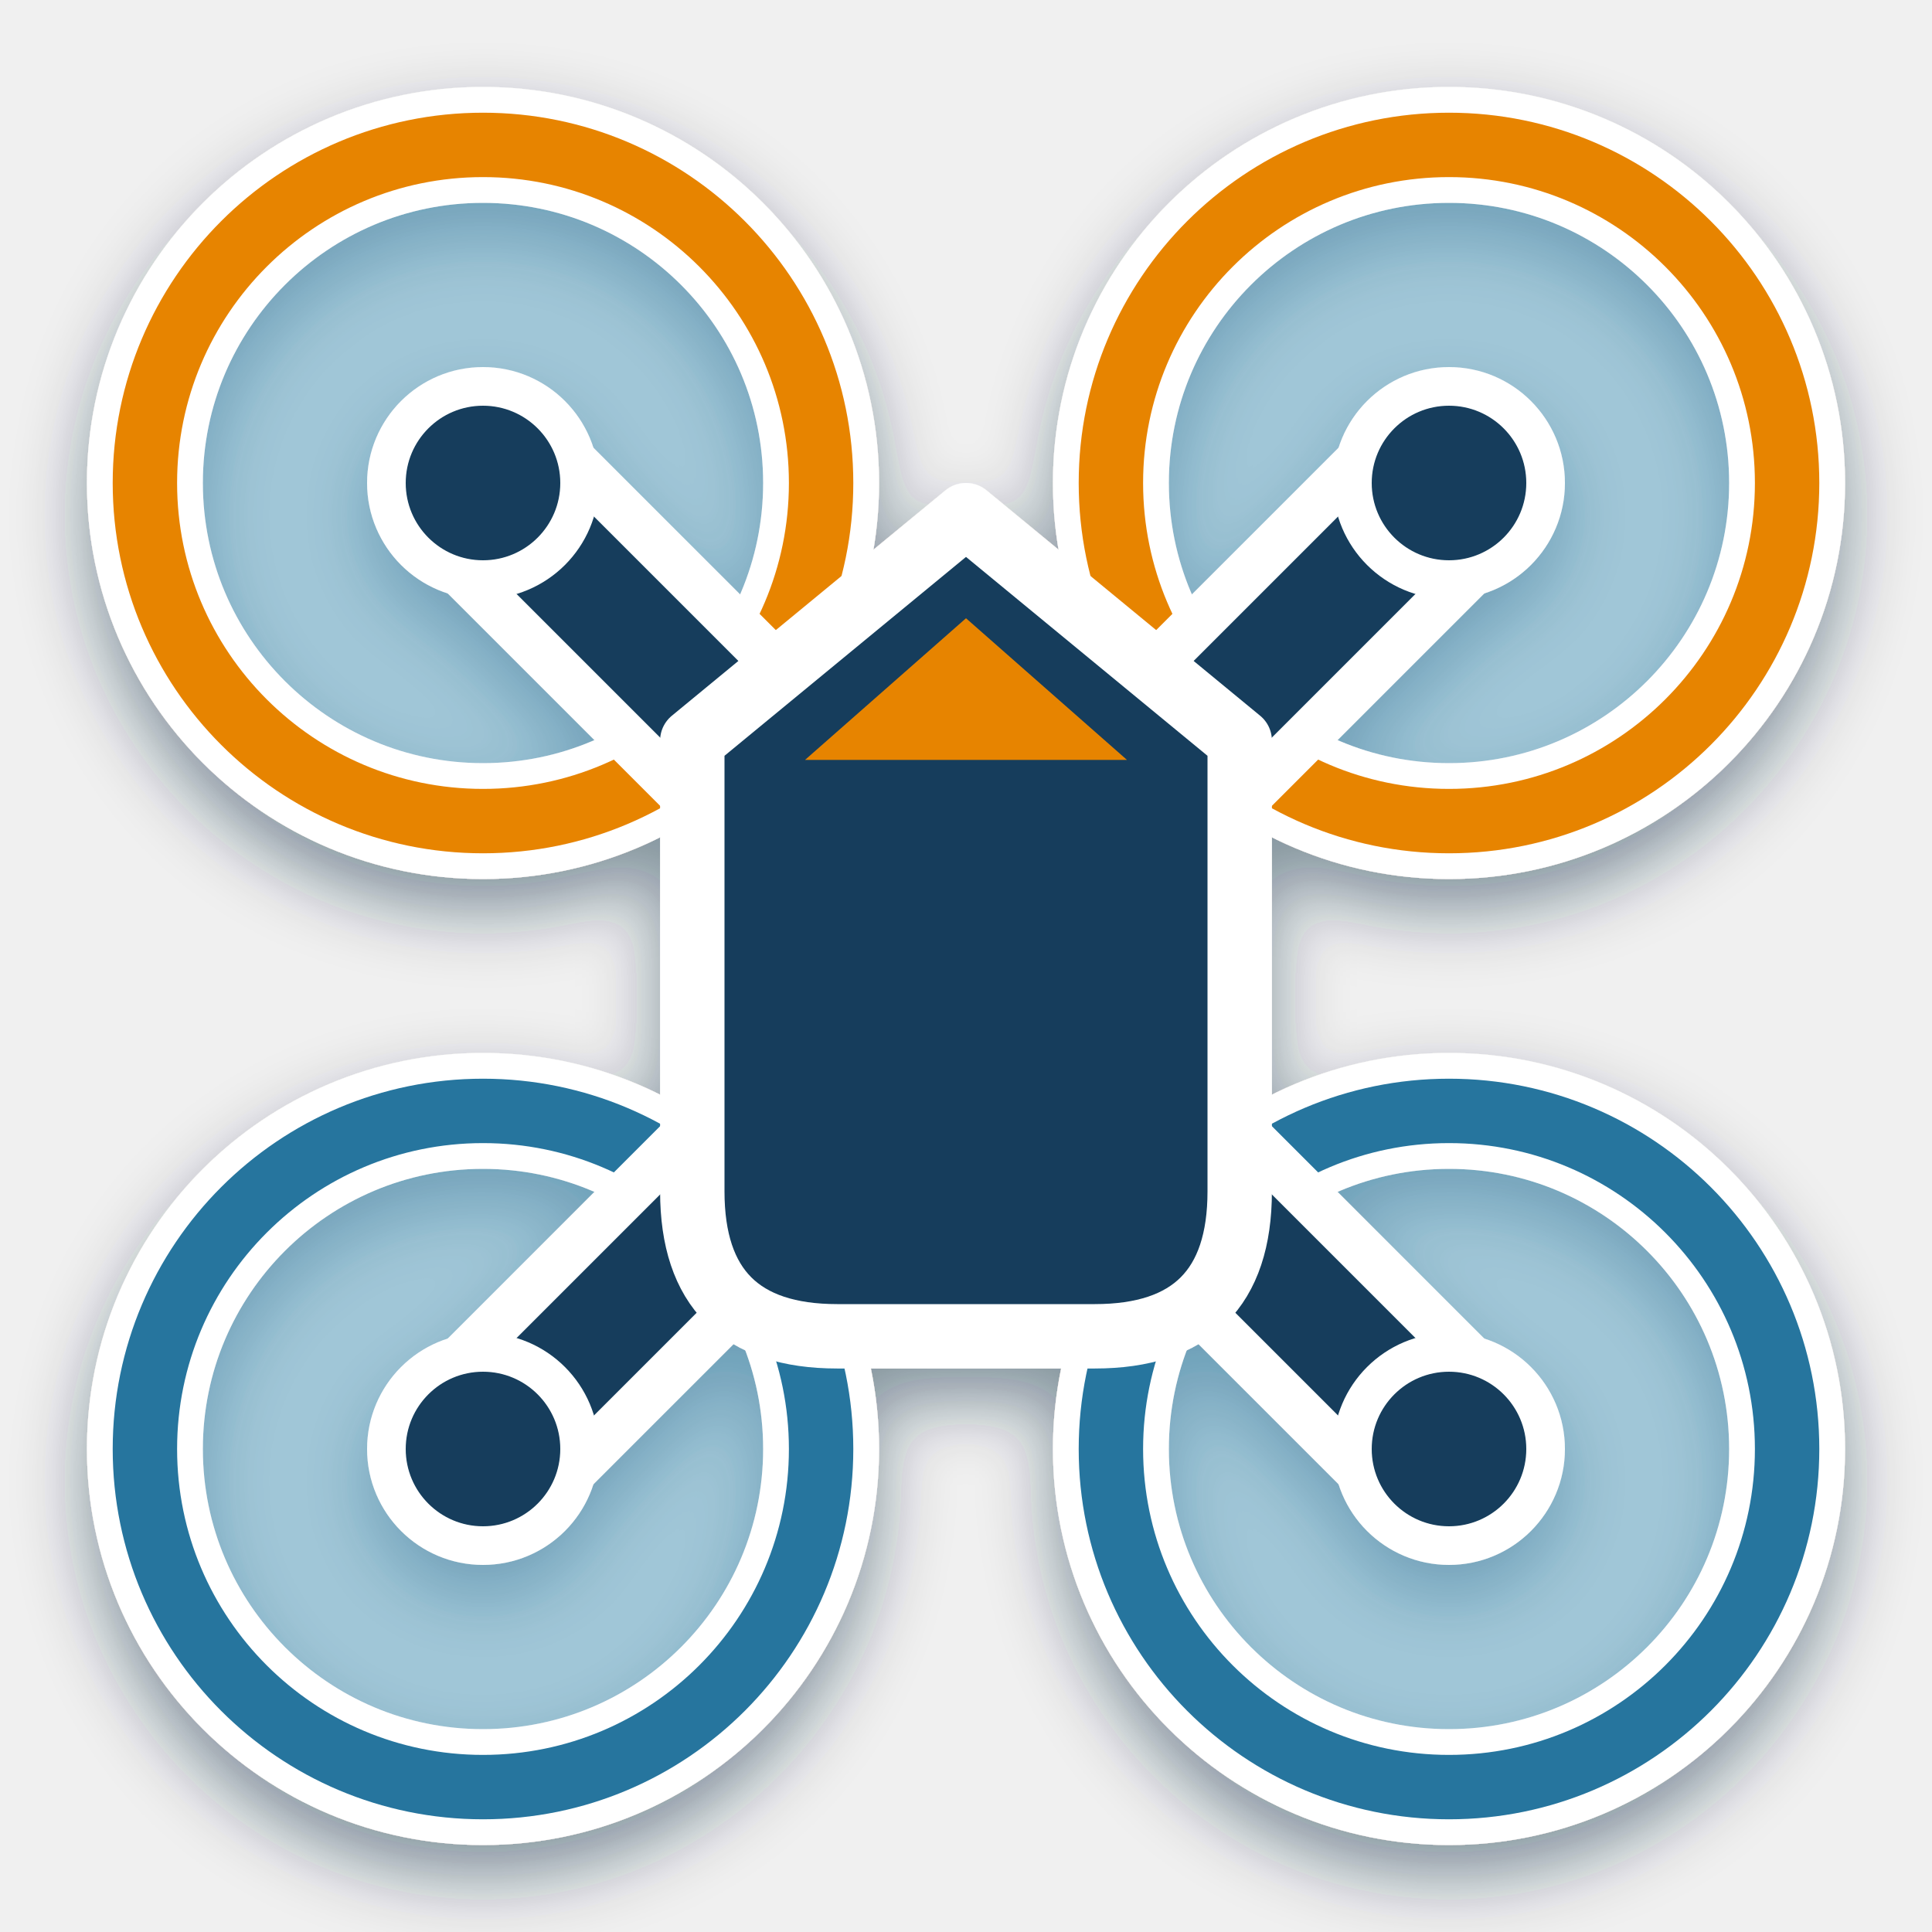
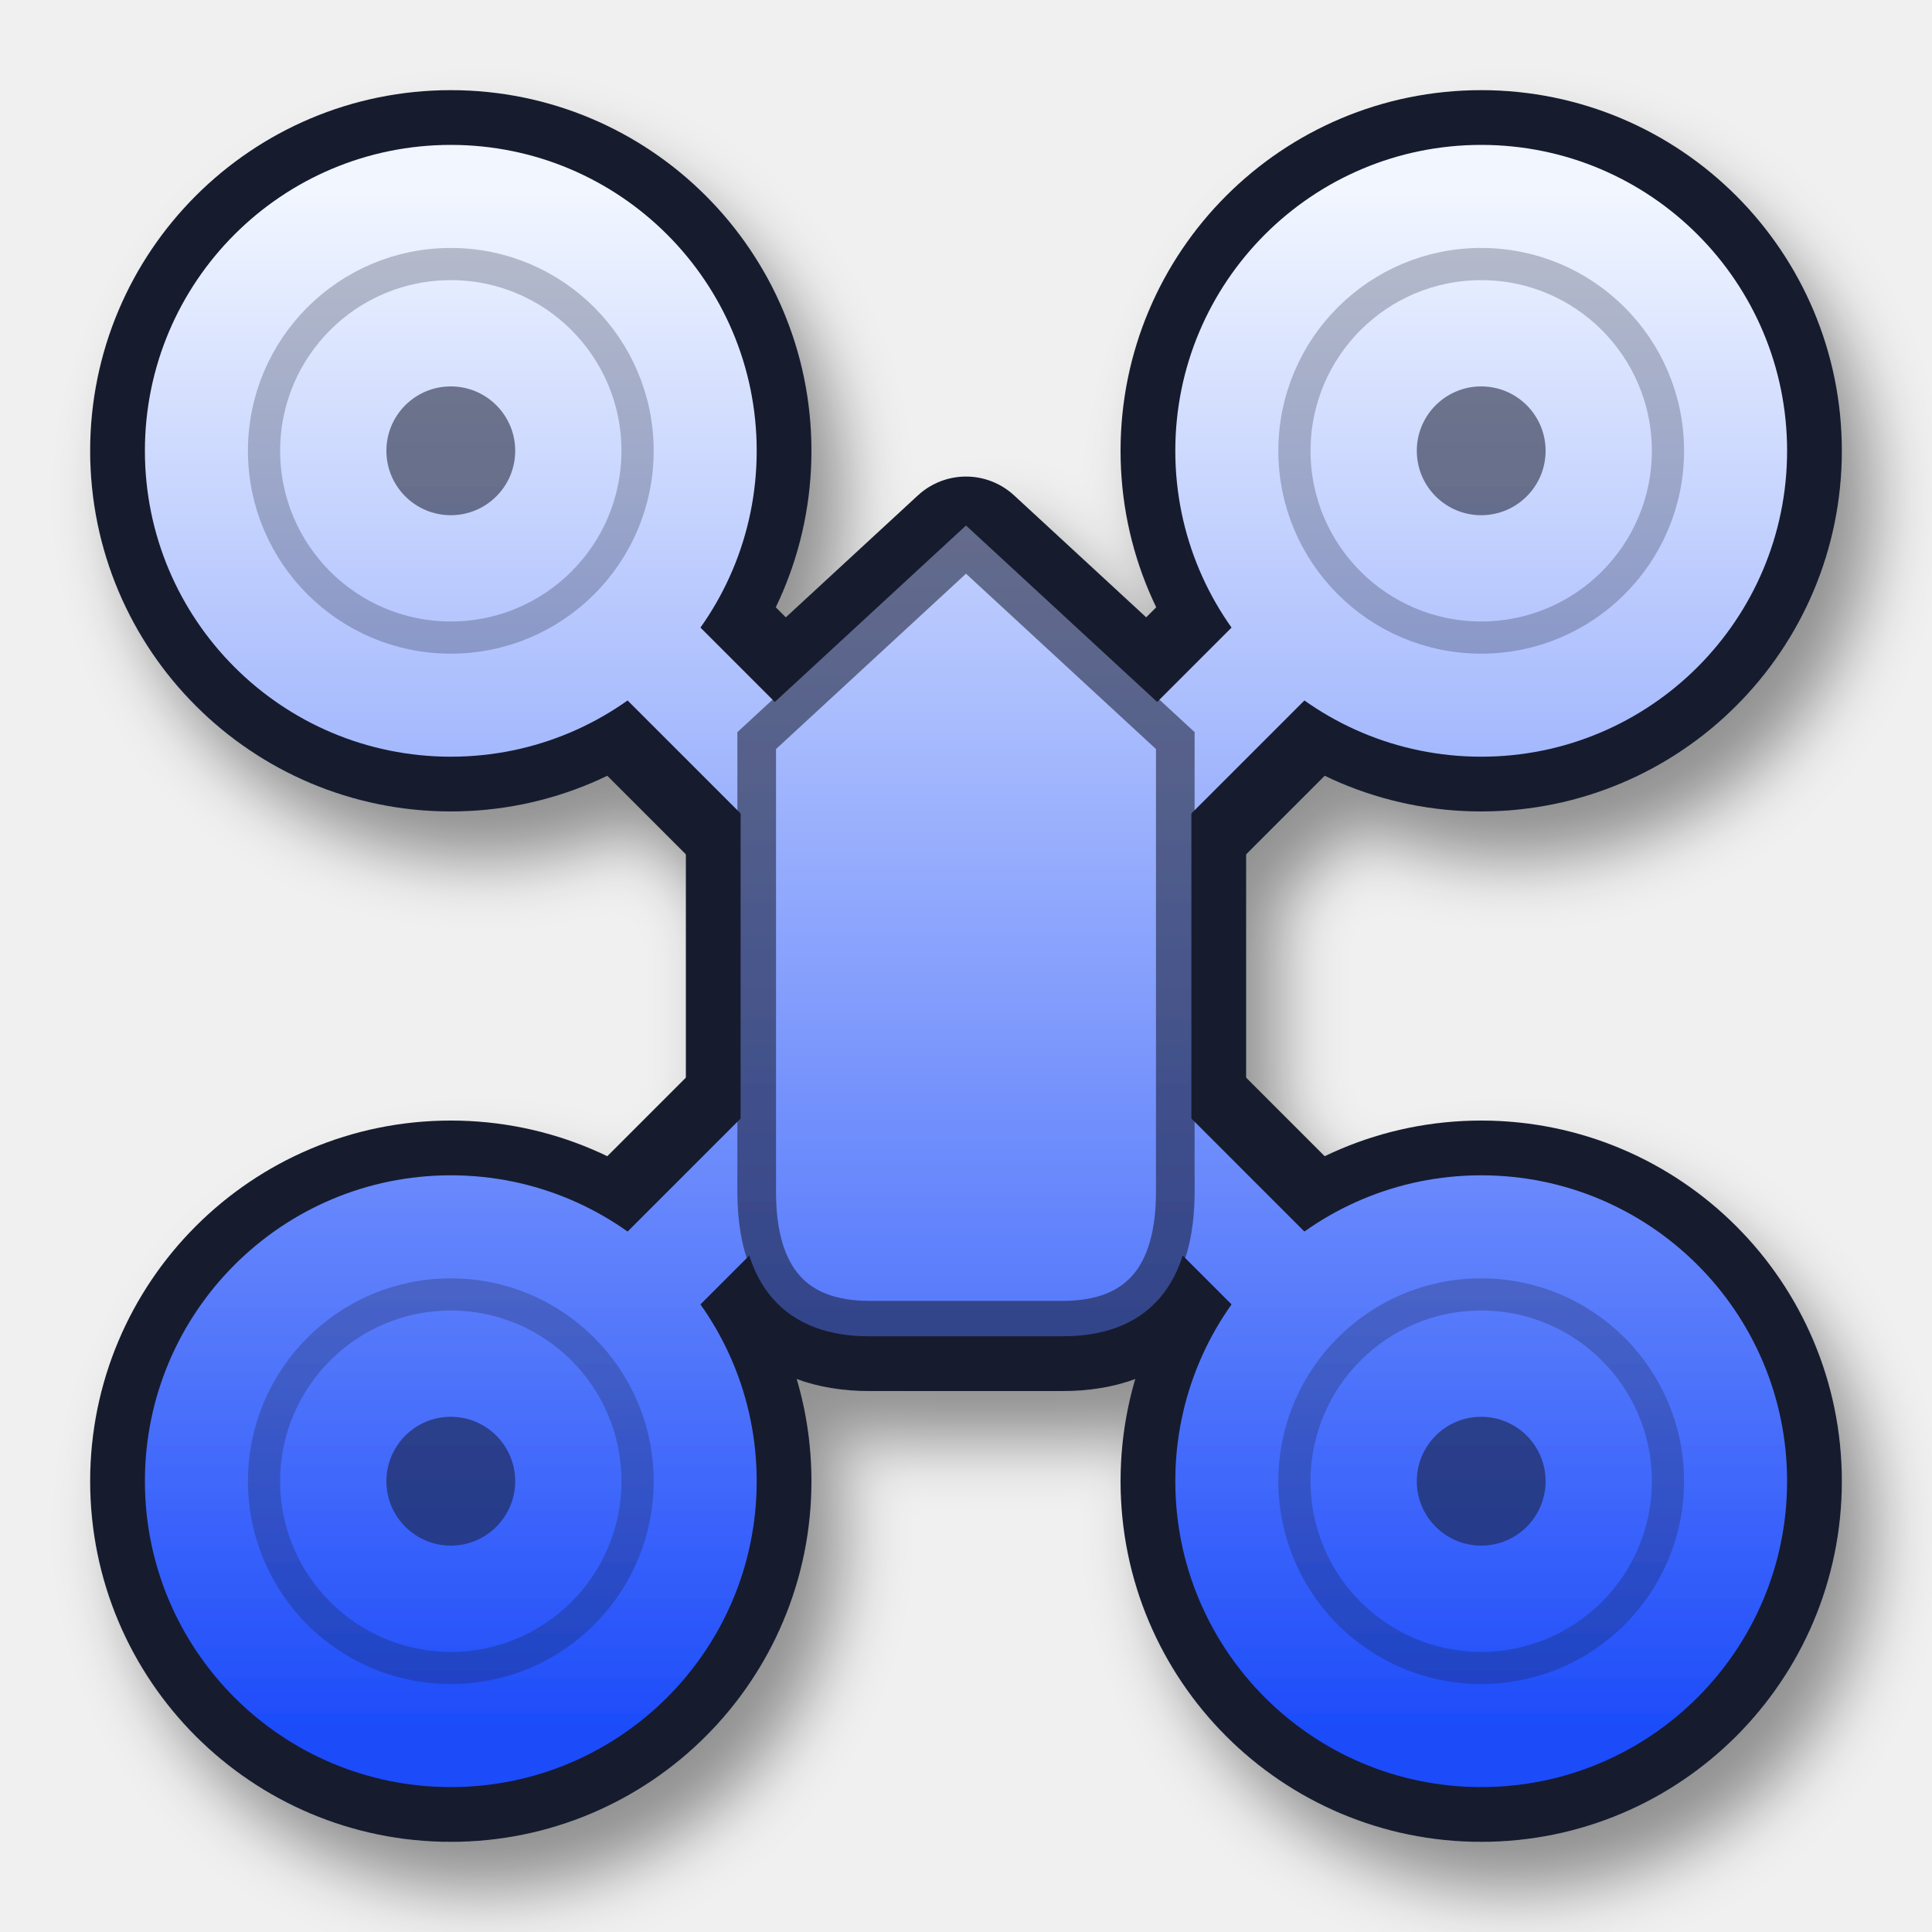
<svg xmlns="http://www.w3.org/2000/svg" width="60" height="60" viewBox="0 0 60 60">
  <defs>
    <filter id="s" x="-20%" y="-20%" width="140%" height="140%">
-       <feDropShadow dx="0" dy="1" stdDeviation="1.1" flood-color="#0d2a40" flood-opacity=".45" />
+       <feDropShadow dx="1" dy="1.5" stdDeviation="1" flood-color="#000" flood-opacity=".4" />
    </filter>
+     <linearGradient id="g" gradientUnits="userSpaceOnUse" x1="0" y1="6" x2="0" y2="54">
+       <stop offset="0" stop-color="#f1f6ff" />
+       <stop offset="1" stop-color="#1c4bfa" />
+     </linearGradient>
  </defs>
  <g filter="url(#s)">
-     <g>
-       <circle cx="15" cy="15" r="10.5" fill="#3093c7" fill-opacity=".3" stroke="#fff" stroke-width="3.6" />
-       <circle cx="15" cy="15" r="10.5" fill="none" stroke="#e78404" stroke-width="2" />
-       <circle cx="45" cy="15" r="10.5" fill="#3093c7" fill-opacity=".3" stroke="#fff" stroke-width="3.6" />
-       <circle cx="45" cy="15" r="10.5" fill="none" stroke="#e78404" stroke-width="2" />
-       <circle cx="15" cy="45" r="10.5" fill="#3093c7" fill-opacity=".3" stroke="#fff" stroke-width="3.6" />
-       <circle cx="15" cy="45" r="10.5" fill="none" stroke="#26759e" stroke-width="2" />
-       <circle cx="45" cy="45" r="10.5" fill="#3093c7" fill-opacity=".3" stroke="#fff" stroke-width="3.6" />
-       <circle cx="45" cy="45" r="10.5" fill="none" stroke="#26759e" stroke-width="2" />
-       <line x1="30" y1="30" x2="15" y2="15" stroke="#fff" stroke-width="6.4" stroke-linecap="round" />
-       <line x1="30" y1="30" x2="45" y2="15" stroke="#fff" stroke-width="6.4" stroke-linecap="round" />
-       <line x1="30" y1="30" x2="15" y2="45" stroke="#fff" stroke-width="6.4" stroke-linecap="round" />
-       <line x1="30" y1="30" x2="45" y2="45" stroke="#fff" stroke-width="6.4" stroke-linecap="round" />
-       <line x1="30" y1="30" x2="15" y2="15" stroke="#133d5b" stroke-width="3.4" stroke-linecap="round" />
-       <line x1="30" y1="30" x2="45" y2="15" stroke="#133d5b" stroke-width="3.4" stroke-linecap="round" />
-       <line x1="30" y1="30" x2="15" y2="45" stroke="#133d5b" stroke-width="3.4" stroke-linecap="round" />
-       <line x1="30" y1="30" x2="45" y2="45" stroke="#133d5b" stroke-width="3.4" stroke-linecap="round" />
-       <circle cx="15" cy="15" r="3" fill="#133d5b" stroke="#fff" stroke-width="1.2" />
-       <circle cx="45" cy="15" r="3" fill="#133d5b" stroke="#fff" stroke-width="1.2" />
-       <circle cx="15" cy="45" r="3" fill="#133d5b" stroke="#fff" stroke-width="1.2" />
-       <circle cx="45" cy="45" r="3" fill="#133d5b" stroke="#fff" stroke-width="1.2" />
-       <path d="M30 16 L38.5 23 V37 Q38.5 41.5 34 41.5 H26 Q21.5 41.5 21.5 37 V23 Z" fill="#133d5b" stroke="#fff" stroke-width="2" stroke-linejoin="round" />
-       <path d="M30 19.2 L35 23.6 H25 Z" fill="#e78404" />
+     <g stroke="#161a2e" stroke-width="7.4" stroke-linecap="round">
+       <line x1="30" y1="30" x2="14" y2="14" />
+       <line x1="30" y1="30" x2="46" y2="14" />
+       <line x1="30" y1="30" x2="14" y2="46" />
+       <line x1="30" y1="30" x2="46" y2="46" />
    </g>
+     <circle cx="14" cy="14" r="9" fill="#161a2e" stroke="#161a2e" stroke-width="4.4" stroke-linejoin="round" stroke-linecap="round" />
+     <circle cx="46" cy="14" r="9" fill="#161a2e" stroke="#161a2e" stroke-width="4.4" stroke-linejoin="round" stroke-linecap="round" />
+     <circle cx="14" cy="46" r="9" fill="#161a2e" stroke="#161a2e" stroke-width="4.4" stroke-linejoin="round" stroke-linecap="round" />
+     <circle cx="46" cy="46" r="9" fill="#161a2e" stroke="#161a2e" stroke-width="4.4" stroke-linejoin="round" stroke-linecap="round" />
+     <path d="M30 17 L36.5 23 V37 Q36.5 41 33 41 H27 Q23.5 41 23.5 37 V23 Z" fill="#161a2e" stroke="#161a2e" stroke-width="4.4" stroke-linejoin="round" stroke-linecap="round" />
+     <circle cx="14" cy="14" r="9" fill="url(#g)" stroke="url(#g)" stroke-linecap="round" />
+     <circle cx="46" cy="14" r="9" fill="url(#g)" stroke="url(#g)" stroke-linecap="round" />
+     <circle cx="14" cy="46" r="9" fill="url(#g)" stroke="url(#g)" stroke-linecap="round" />
+     <circle cx="46" cy="46" r="9" fill="url(#g)" stroke="url(#g)" stroke-linecap="round" />
+     <path d="M30 17 L36.5 23 V37 Q36.5 41 33 41 H27 Q23.5 41 23.5 37 V23 Z" fill="url(#g)" stroke="url(#g)" stroke-linecap="round" />
+     <g stroke="url(#g)" stroke-width="3.2" stroke-linecap="round">
+       <line x1="30" y1="30" x2="14" y2="14" />
+       <line x1="30" y1="30" x2="46" y2="14" />
+       <line x1="30" y1="30" x2="14" y2="46" />
+       <line x1="30" y1="30" x2="46" y2="46" />
+     </g>
+     <circle cx="14" cy="14" r="5.8" fill="none" stroke="#161a2e" stroke-opacity=".25" stroke-width="1" />
+     <circle cx="14" cy="14" r="2" fill="#161a2e" fill-opacity=".55" />
+     <circle cx="46" cy="14" r="5.8" fill="none" stroke="#161a2e" stroke-opacity=".25" stroke-width="1" />
+     <circle cx="46" cy="14" r="2" fill="#161a2e" fill-opacity=".55" />
+     <circle cx="14" cy="46" r="5.8" fill="none" stroke="#161a2e" stroke-opacity=".25" stroke-width="1" />
+     <circle cx="14" cy="46" r="2" fill="#161a2e" fill-opacity=".55" />
+     <circle cx="46" cy="46" r="5.8" fill="none" stroke="#161a2e" stroke-opacity=".25" stroke-width="1" />
+     <circle cx="46" cy="46" r="2" fill="#161a2e" fill-opacity=".55" />
+     <path d="M30 17 L36.5 23 V37 Q36.5 41 33 41 H27 Q23.5 41 23.5 37 V23 Z" fill="none" stroke="#161a2e" stroke-opacity=".55" stroke-width="1.2" />
  </g>
</svg>
